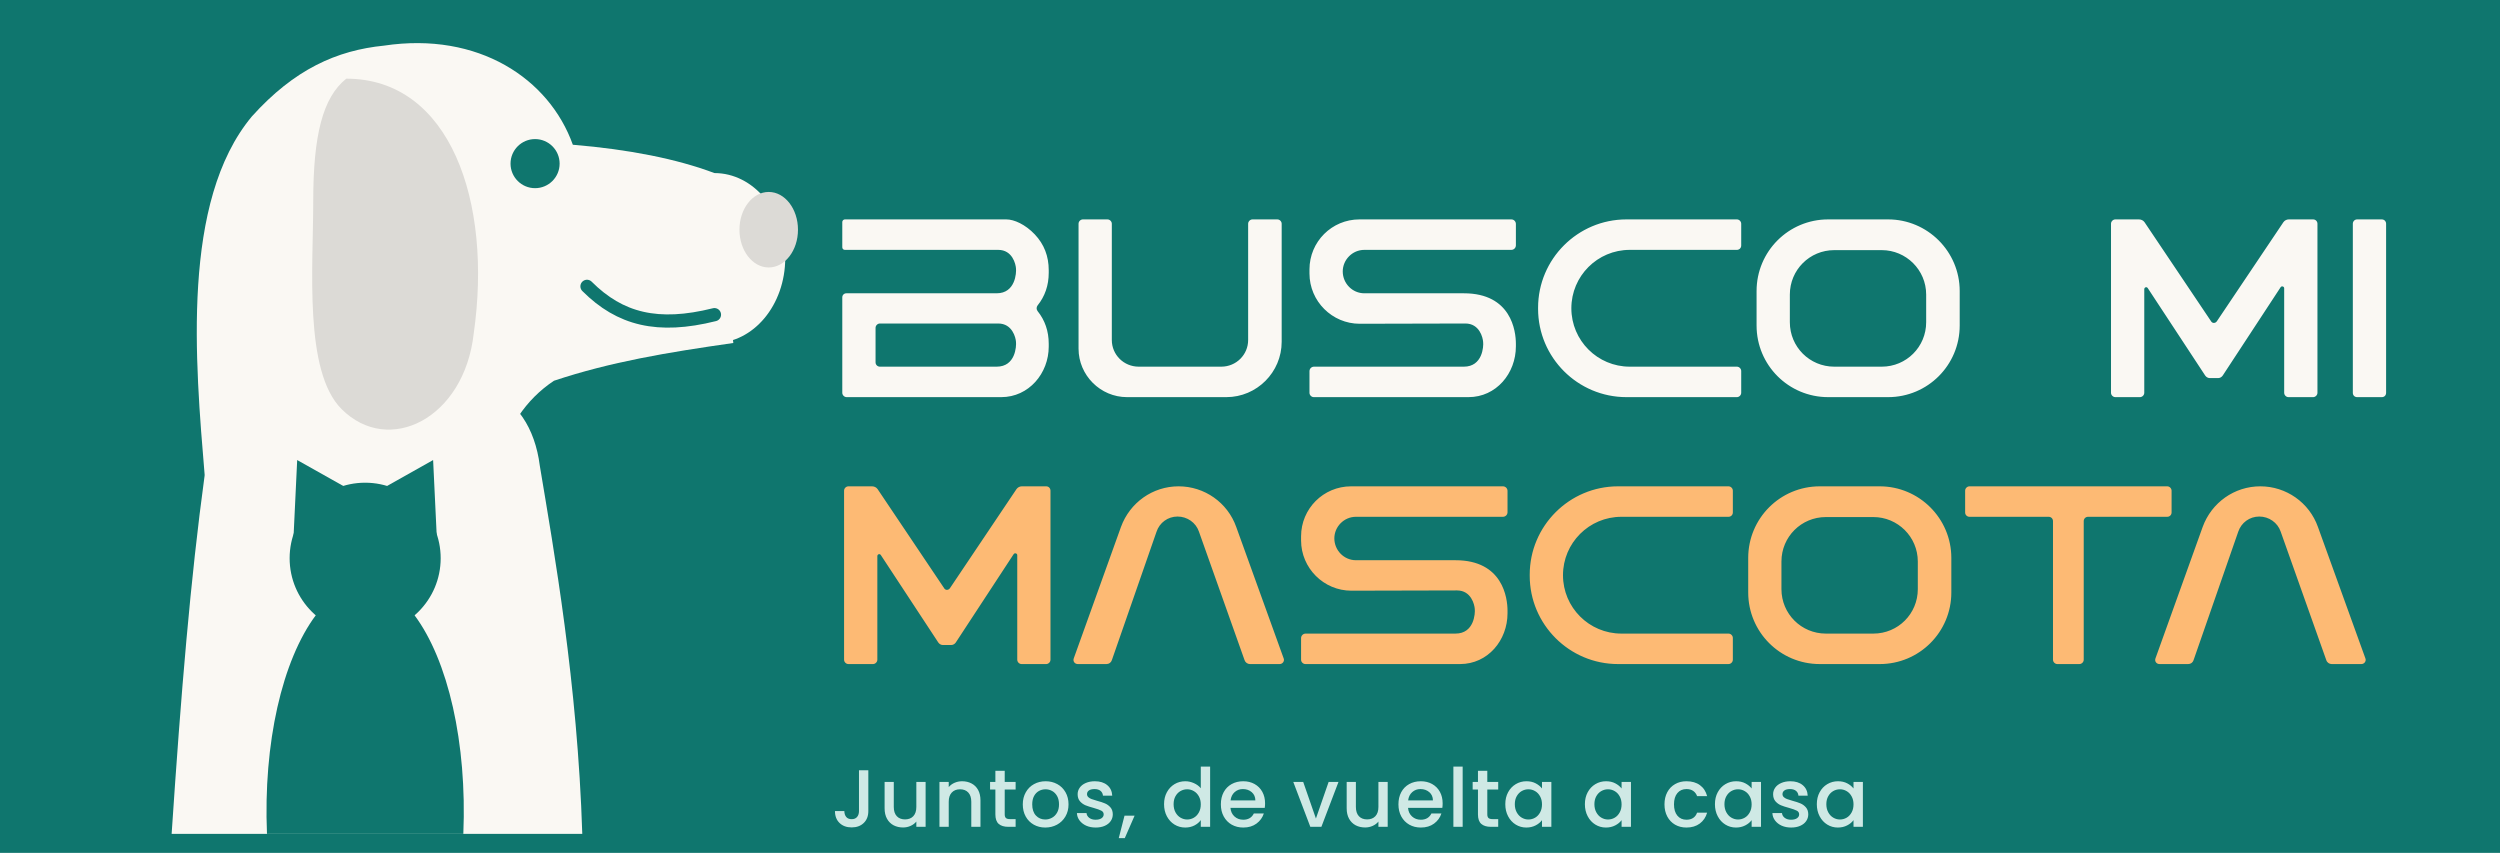
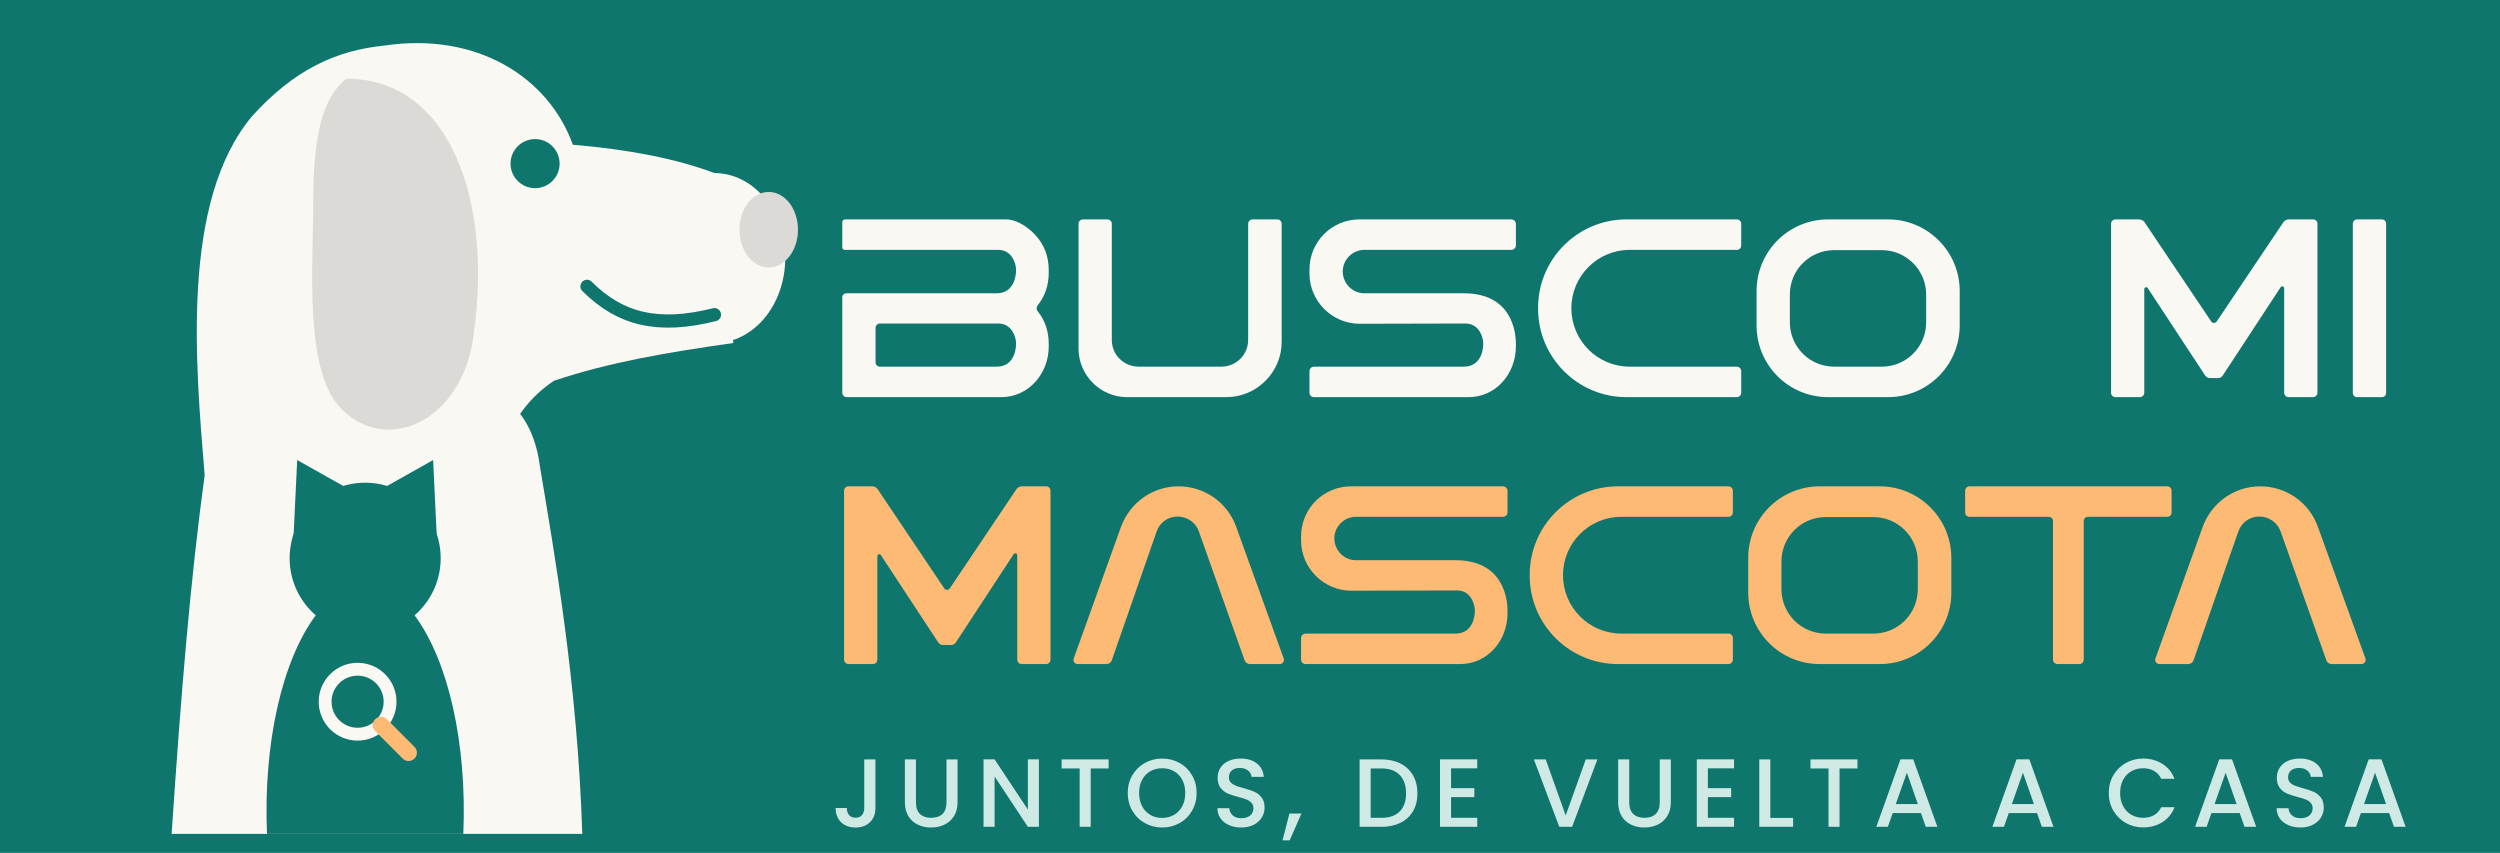
<svg xmlns="http://www.w3.org/2000/svg" viewBox="0 0 768 262" width="768" height="262" role="img" aria-label="Busco mi mascota. Juntos, de vuelta a casa">
  <rect width="768" height="262" fill="#0f766e" />
  <g transform="translate(-6 0) scale(2.416667)">
    <defs>
      <mask id="k1" maskUnits="userSpaceOnUse" x="-20" y="-20" width="260" height="360">
        <rect x="-20" y="-20" width="260" height="360" fill="#fff" />
        <circle cx="130" cy="58" r="5.2" fill="#000" />
        <path d="M168 90 C156 93 148 91 141 84" fill="none" stroke="#000" stroke-width="2.8" stroke-linecap="round" />
        <g transform="translate(94 200) scale(.8) translate(-30 -100)">
          <g fill="#000">
            <circle cx="30" cy="27" r="20" />
            <path d="M11 22 L12 1 L28 10 Z" />
            <path d="M49 22 L48 1 L32 10 Z" />
            <path d="M17 42 C8 54 3 76 4 100 L56 100 C57 76 52 54 43 42 Z" />
          </g>
        </g>
      </mask>
    </defs>
    <g transform="translate(-7.5 -14) scale(.6)">
      <g mask="url(#k1)">
        <g fill="#faf8f3">
          <path d="M60 124 C58 100 55 66 70 48 C79 38 88 34 98 33 C118 30 133 40 138 54 C150 55 160 57 168 60 L172 96 C158 98 146 100 134 104 C128 108 124 114 122 122 L100 134 Z" />
          <ellipse cx="168" cy="78" rx="15" ry="18" />
          <path d="M60 124 C57 146 55 170 53 200 L140 200 C139 168 134 140 131 122 C130 114 126 108 120 106 L100 96 Z" />
          <ellipse cx="179.5" cy="72" rx="6.2" ry="8" fill="#dcdad6" />
          <path fill="#dcdad6" d="M90 40 C112 40 121 66 117 94 C115 112 99 120 89 110 C81 102 83 80 83 66 C83 52 85 44 90 40 Z" />
        </g>
      </g>
+       <g transform="translate(94 200) scale(.8) translate(-30 -100)">
+         <circle cx="28" cy="65" r="8.6" fill="none" stroke="#faf8f3" stroke-width="3.4" />
+         <line x1="34.2" y1="71.2" x2="41.5" y2="78.5" stroke="#fdba74" stroke-width="4.4" stroke-linecap="round" />
+       </g>
    </g>
  </g>
  <path fill="#faf8f3" d="M322.17 83.78L322.17 83C322.17 78.71 320.76 75.04 317.88 72C314.99 68.96 311.56 67.4 309.14 67.4L259.53 67.4C259.14 67.4 258.75 67.79 258.75 68.18L258.75 75.98C258.75 76.45 259.14 76.76 259.53 76.76L306.65 76.76C311.01 76.76 312.03 81.13 312.11 82.45C312.26 83.78 311.95 90.1 306.18 90.1L260 90.1C259.3 90.1 258.75 90.64 258.75 91.35L258.75 120.67C258.75 121.38 259.38 122 260.08 122L307.58 122C316.08 122 322.17 114.67 322.17 106.48L322.17 105.62C322.17 101.72 321 98.37 318.74 95.56C318.35 95.01 318.35 94.39 318.74 93.84C321 91.03 322.17 87.68 322.17 83.78M306.18 112.64L270.3 112.64C269.6 112.64 268.97 112.09 268.97 111.31L268.97 100.71C268.97 100 269.6 99.38 270.3 99.38L306.65 99.38C311.01 99.38 312.03 103.75 312.11 105C312.26 106.4 311.95 112.64 306.18 112.64M392.4 67.4L384.76 67.4C384.06 67.4 383.43 68.02 383.43 68.73L383.43 104.45C383.43 108.97 379.77 112.64 375.17 112.64L349.82 112.64C345.21 112.64 341.55 108.97 341.55 104.45L341.55 68.73C341.55 68.02 340.92 67.4 340.22 67.4L332.66 67.4C331.95 67.4 331.33 68.02 331.33 68.73L331.33 107.1C331.33 115.29 338.04 122 346.23 122L376.73 122C386.09 122 393.73 114.36 393.73 105L393.73 68.73C393.73 68.02 393.11 67.4 392.4 67.4M419.12 90.1C415.45 90.1 412.49 87.06 412.49 83.39C412.49 79.8 415.45 76.76 419.12 76.76L464.28 76.76C465.06 76.76 465.68 76.14 465.68 75.36L465.68 68.8C465.68 68.02 465.06 67.4 464.28 67.4L417.63 67.4C409.13 67.4 402.27 74.26 402.27 82.77L402.27 84.01C402.27 92.52 409.21 99.46 417.71 99.46L450.16 99.38C454.53 99.38 455.54 103.75 455.62 105.07C455.78 106.4 455.46 112.64 449.69 112.64L403.67 112.64C402.89 112.64 402.27 113.26 402.27 114.04L402.27 120.67C402.27 121.38 402.89 122 403.59 122L451.1 122C459.68 122 465.68 114.67 465.68 106.4L465.68 105.62C465.68 101.72 464.28 90.1 449.69 90.1M500.66 76.76L533.58 76.76C534.28 76.76 534.9 76.21 534.9 75.43L534.9 68.73C534.9 68.02 534.28 67.4 533.58 67.4L499.65 67.4C484.67 67.4 472.5 79.57 472.5 94.54L472.5 94.86C472.5 109.83 484.67 122 499.65 122L533.58 122C534.28 122 534.9 121.38 534.9 120.67L534.9 113.97C534.9 113.26 534.28 112.64 533.58 112.64L500.66 112.64C490.76 112.64 482.72 104.61 482.72 94.7C482.72 84.79 490.76 76.76 500.66 76.76M580.02 67.4L561.62 67.4C549.45 67.4 539.62 77.23 539.62 89.4L539.62 100C539.62 112.17 549.45 122 561.62 122L580.02 122C592.19 122 602.02 112.17 602.02 100L602.02 89.4C602.02 77.23 592.11 67.4 580.02 67.4M591.72 98.99C591.72 106.56 585.64 112.64 578.07 112.64L563.49 112.64C555.92 112.64 549.84 106.56 549.84 98.99L549.84 90.49C549.84 82.92 555.92 76.84 563.49 76.84L578.07 76.84C585.56 76.84 591.72 82.92 591.72 90.49M703.1 67.4C702.48 67.4 701.85 67.71 701.46 68.26L681.03 98.68C680.56 99.38 679.62 99.38 679.23 98.68L658.8 68.26C658.41 67.71 657.78 67.4 657.08 67.4L649.83 67.4C649.13 67.4 648.5 68.02 648.5 68.73L648.5 120.67C648.5 121.38 649.13 122 649.83 122L657.39 122C658.1 122 658.72 121.38 658.72 120.67L658.72 88.85C658.72 88.23 659.5 87.99 659.81 88.54L677.44 115.37C677.75 115.84 678.3 116.15 678.84 116.15L681.42 116.15C681.96 116.15 682.51 115.84 682.82 115.37L700.61 88.23C700.92 87.76 701.7 87.99 701.7 88.54L701.7 120.67C701.7 121.38 702.32 122 703.02 122L710.59 122C711.29 122 711.92 121.38 711.92 120.67L711.92 68.73C711.92 68.02 711.37 67.4 710.59 67.4M731.69 122C732.47 122 733.01 121.45 733.01 120.67L733.01 68.73C733.01 68.02 732.47 67.4 731.69 67.4L724.12 67.4C723.34 67.4 722.79 68.02 722.79 68.73L722.79 120.67C722.79 121.45 723.34 122 724.12 122" />
  <path fill="#fdba74" d="M313.9 149.4C313.28 149.4 312.65 149.71 312.26 150.26L291.83 180.68C291.36 181.38 290.42 181.38 290.03 180.68L269.6 150.26C269.21 149.71 268.58 149.4 267.88 149.4L260.63 149.4C259.92 149.4 259.3 150.02 259.3 150.73L259.3 202.67C259.3 203.38 259.92 204 260.63 204L268.19 204C268.89 204 269.52 203.38 269.52 202.67L269.52 170.85C269.52 170.23 270.3 169.99 270.61 170.54L288.24 197.37C288.55 197.84 289.1 198.15 289.64 198.15L292.22 198.15C292.76 198.15 293.31 197.84 293.62 197.37L311.4 170.23C311.72 169.76 312.5 169.99 312.5 170.54L312.5 202.67C312.5 203.38 313.12 204 313.82 204L321.39 204C322.09 204 322.71 203.38 322.71 202.67L322.71 150.73C322.71 150.02 322.17 149.4 321.39 149.4M394.35 202.28L379.77 161.88C377.12 154.39 370.02 149.4 362.06 149.4C354.11 149.4 347.09 154.39 344.36 161.88L329.85 202.28C329.54 203.14 330.16 204 331.1 204L339.91 204C340.69 204 341.31 203.53 341.55 202.83L355.28 163.36C356.21 160.55 358.79 158.68 361.75 158.68C364.71 158.68 367.37 160.55 368.3 163.28L382.34 202.83C382.58 203.53 383.28 204 383.98 204L393.11 204C394.04 204 394.67 203.06 394.35 202.28M416.54 172.1C412.88 172.1 409.91 169.06 409.91 165.39C409.91 161.8 412.88 158.76 416.54 158.76L461.7 158.76C462.48 158.76 463.11 158.14 463.11 157.36L463.11 150.8C463.11 150.02 462.48 149.4 461.7 149.4L415.06 149.4C406.56 149.4 399.69 156.26 399.69 164.77L399.69 166.01C399.69 174.52 406.64 181.46 415.14 181.46L447.59 181.38C451.95 181.38 452.97 185.75 453.05 187.07C453.2 188.4 452.89 194.64 447.12 194.64L401.1 194.64C400.32 194.64 399.69 195.26 399.69 196.04L399.69 202.67C399.69 203.38 400.32 204 401.02 204L448.52 204C457.1 204 463.11 196.67 463.11 188.4L463.11 187.62C463.11 183.72 461.7 172.1 447.12 172.1M498.09 158.76L531 158.76C531.71 158.76 532.33 158.21 532.33 157.43L532.33 150.73C532.33 150.02 531.71 149.4 531 149.4L497.07 149.4C482.1 149.4 469.93 161.57 469.93 176.54L469.93 176.86C469.93 191.83 482.1 204 497.07 204L531 204C531.71 204 532.33 203.38 532.33 202.67L532.33 195.97C532.33 195.26 531.71 194.64 531 194.64L498.09 194.64C488.18 194.64 480.15 186.61 480.15 176.7C480.15 166.79 488.18 158.76 498.09 158.76M577.45 149.4L559.04 149.4C546.87 149.4 537.05 159.23 537.05 171.4L537.05 182C537.05 194.17 546.87 204 559.04 204L577.45 204C589.62 204 599.45 194.17 599.45 182L599.45 171.4C599.45 159.23 589.54 149.4 577.45 149.4M589.15 180.99C589.15 188.56 583.07 194.64 575.5 194.64L560.91 194.64C553.35 194.64 547.26 188.56 547.26 180.99L547.26 172.49C547.26 164.92 553.35 158.84 560.91 158.84L575.5 158.84C582.99 158.84 589.15 164.92 589.15 172.49M605.02 149.4C604.32 149.4 603.69 150.02 603.69 150.73L603.69 157.43C603.69 158.21 604.32 158.76 605.02 158.76L629.36 158.76C630.14 158.76 630.68 159.38 630.68 160.09L630.68 202.67C630.68 203.38 631.31 204 632.01 204L638.79 204C639.5 204 640.12 203.38 640.12 202.67L640.12 160.09C640.12 159.38 640.67 158.76 641.45 158.76L665.78 158.76C666.48 158.76 667.11 158.21 667.11 157.43L667.11 150.73C667.11 150.02 666.48 149.4 665.78 149.4M726.66 202.28L712.07 161.88C709.42 154.39 702.32 149.4 694.37 149.4C686.41 149.4 679.39 154.39 676.66 161.88L662.15 202.28C661.84 203.14 662.46 204 663.4 204L672.21 204C672.99 204 673.62 203.53 673.85 202.83L687.58 163.36C688.52 160.55 691.09 158.68 694.05 158.68C697.02 158.68 699.67 160.55 700.61 163.28L714.65 202.83C714.88 203.53 715.58 204 716.28 204L725.41 204C726.35 204 726.97 203.06 726.66 202.28" />
-   <path fill="#cfe9e5" d="M263.88 236.63L266.75 236.63L266.75 249.15Q266.75 251.47 265.34 252.82Q263.93 254.18 261.63 254.18L261.63 254.18Q259.32 254.18 257.91 252.82Q256.5 251.47 256.5 249.15L256.5 249.15L259.38 249.15Q259.4 250.3 259.96 250.97Q260.52 251.65 261.63 251.65L261.63 251.65Q262.73 251.65 263.3 250.96Q263.88 250.28 263.88 249.15L263.88 249.15L263.88 236.63M281.5 240.22L284.35 240.22L284.35 254L281.5 254L281.5 252.38Q280.82 253.22 279.74 253.71Q278.65 254.2 277.43 254.2L277.43 254.2Q275.8 254.2 274.51 253.53Q273.23 252.85 272.49 251.53Q271.75 250.2 271.75 248.32L271.75 248.32L271.75 240.22L274.57 240.22L274.57 247.9Q274.57 249.75 275.5 250.74Q276.43 251.72 278.02 251.72L278.02 251.72Q279.63 251.72 280.56 250.74Q281.5 249.75 281.5 247.9L281.5 247.9L281.5 240.22M295.55 240Q297.18 240 298.46 240.68Q299.75 241.35 300.48 242.68Q301.2 244 301.2 245.88L301.2 245.88L301.2 254L298.38 254L298.38 246.3Q298.38 244.45 297.45 243.46Q296.53 242.47 294.93 242.47L294.93 242.47Q293.33 242.47 292.39 243.46Q291.45 244.45 291.45 246.3L291.45 246.3L291.45 254L288.6 254L288.6 240.22L291.45 240.22L291.45 241.8Q292.15 240.95 293.24 240.47Q294.33 240 295.55 240L295.55 240M312 242.55L308.65 242.55L308.65 250.18Q308.65 250.95 309.01 251.29Q309.38 251.63 310.25 251.63L310.25 251.63L312 251.63L312 254L309.75 254Q307.83 254 306.8 253.1Q305.78 252.2 305.78 250.18L305.78 250.18L305.78 242.55L304.15 242.55L304.15 240.22L305.78 240.22L305.78 236.8L308.65 236.8L308.65 240.22L312 240.22L312 242.55M321.1 254.22Q319.15 254.22 317.58 253.34Q316 252.45 315.1 250.84Q314.2 249.22 314.2 247.1L314.2 247.1Q314.2 245 315.13 243.38Q316.05 241.75 317.65 240.88Q319.25 240 321.23 240L321.23 240Q323.2 240 324.8 240.88Q326.4 241.75 327.33 243.38Q328.25 245 328.25 247.1L328.25 247.1Q328.25 249.2 327.3 250.82Q326.35 252.45 324.71 253.34Q323.08 254.22 321.1 254.22L321.1 254.22M321.1 251.75Q322.2 251.75 323.16 251.22Q324.13 250.7 324.73 249.65Q325.33 248.6 325.33 247.1L325.33 247.1Q325.33 245.6 324.75 244.56Q324.18 243.53 323.23 243Q322.28 242.47 321.18 242.47L321.18 242.47Q320.08 242.47 319.14 243Q318.2 243.53 317.65 244.56Q317.1 245.6 317.1 247.1L317.1 247.1Q317.1 249.32 318.24 250.54Q319.38 251.75 321.1 251.75L321.1 251.75M336.58 254.22Q334.95 254.22 333.66 253.64Q332.38 253.05 331.63 252.04Q330.88 251.03 330.83 249.78L330.83 249.78L333.78 249.78Q333.85 250.65 334.61 251.24Q335.38 251.82 336.53 251.82L336.53 251.82Q337.73 251.82 338.39 251.36Q339.05 250.9 339.05 250.18L339.05 250.18Q339.05 249.4 338.31 249.03Q337.58 248.65 335.98 248.2L335.98 248.2Q334.43 247.78 333.45 247.38Q332.48 246.97 331.76 246.15Q331.05 245.32 331.05 243.97L331.05 243.97Q331.05 242.88 331.7 241.96Q332.35 241.05 333.56 240.53Q334.78 240 336.35 240L336.35 240Q338.7 240 340.14 241.19Q341.58 242.38 341.68 244.43L341.68 244.43L338.83 244.43Q338.75 243.5 338.08 242.95Q337.4 242.4 336.25 242.4L336.25 242.4Q335.13 242.4 334.53 242.82Q333.93 243.25 333.93 243.95L333.93 243.95Q333.93 244.5 334.33 244.88Q334.73 245.25 335.3 245.46Q335.88 245.68 337 246L337 246Q338.5 246.4 339.46 246.81Q340.43 247.22 341.13 248.03Q341.83 248.82 341.85 250.15L341.85 250.15Q341.85 251.32 341.2 252.25Q340.55 253.18 339.36 253.7Q338.18 254.22 336.58 254.22L336.58 254.22M345.45 250.57L348.55 250.57L345.53 257.48L343.68 257.48L345.45 250.57M357.6 247.05Q357.6 244.97 358.46 243.38Q359.33 241.78 360.81 240.89Q362.3 240 364.13 240L364.13 240Q365.48 240 366.79 240.59Q368.1 241.18 368.88 242.15L368.88 242.15L368.88 235.5L371.75 235.5L371.75 254L368.88 254L368.88 251.93Q368.18 252.93 366.94 253.57Q365.7 254.22 364.1 254.22L364.1 254.22Q362.3 254.22 360.81 253.31Q359.33 252.4 358.46 250.76Q357.6 249.13 357.6 247.05L357.6 247.05M368.88 247.1Q368.88 245.68 368.29 244.63Q367.7 243.57 366.75 243.03Q365.8 242.47 364.7 242.47L364.7 242.47Q363.6 242.47 362.65 243.01Q361.7 243.55 361.11 244.59Q360.53 245.63 360.53 247.05L360.53 247.05Q360.53 248.47 361.11 249.55Q361.7 250.63 362.66 251.19Q363.63 251.75 364.7 251.75L364.7 251.75Q365.8 251.75 366.75 251.2Q367.7 250.65 368.29 249.59Q368.88 248.53 368.88 247.1L368.88 247.1M388.63 246.78Q388.63 247.55 388.53 248.18L388.53 248.18L378 248.18Q378.13 249.82 379.23 250.82Q380.33 251.82 381.93 251.82L381.93 251.82Q384.23 251.82 385.18 249.9L385.18 249.9L388.25 249.9Q387.63 251.8 385.99 253.01Q384.35 254.22 381.93 254.22L381.93 254.22Q379.95 254.22 378.39 253.34Q376.83 252.45 375.94 250.84Q375.05 249.22 375.05 247.1L375.05 247.1Q375.05 244.97 375.91 243.36Q376.78 241.75 378.34 240.88Q379.9 240 381.93 240L381.93 240Q383.88 240 385.4 240.85Q386.93 241.7 387.78 243.24Q388.63 244.78 388.63 246.78L388.63 246.78M378.03 245.88L385.65 245.88Q385.63 244.3 384.53 243.35Q383.43 242.4 381.8 242.4L381.8 242.4Q380.33 242.4 379.28 243.34Q378.23 244.28 378.03 245.88L378.03 245.88M400.35 240.22L404.25 251.45L408.15 240.22L411.18 240.22L405.93 254L402.53 254L397.3 240.22L400.35 240.22M423.45 240.22L426.3 240.22L426.3 254L423.45 254L423.45 252.38Q422.78 253.22 421.69 253.71Q420.6 254.2 419.38 254.2L419.38 254.2Q417.75 254.2 416.46 253.53Q415.18 252.85 414.44 251.53Q413.7 250.2 413.7 248.32L413.7 248.32L413.7 240.22L416.53 240.22L416.53 247.9Q416.53 249.75 417.45 250.74Q418.38 251.72 419.98 251.72L419.98 251.72Q421.58 251.72 422.51 250.74Q423.45 249.75 423.45 247.9L423.45 247.9L423.45 240.22M443.18 246.78Q443.18 247.55 443.08 248.18L443.08 248.18L432.55 248.18Q432.68 249.82 433.78 250.82Q434.88 251.82 436.48 251.82L436.48 251.82Q438.78 251.82 439.73 249.9L439.73 249.9L442.8 249.9Q442.18 251.8 440.54 253.01Q438.9 254.22 436.48 254.22L436.48 254.22Q434.5 254.22 432.94 253.34Q431.38 252.45 430.49 250.84Q429.6 249.22 429.6 247.1L429.6 247.1Q429.6 244.97 430.46 243.36Q431.33 241.75 432.89 240.88Q434.45 240 436.48 240L436.48 240Q438.43 240 439.95 240.85Q441.48 241.7 442.33 243.24Q443.18 244.78 443.18 246.78L443.18 246.78M432.58 245.88L440.2 245.88Q440.18 244.3 439.08 243.35Q437.98 242.4 436.35 242.4L436.35 242.4Q434.88 242.4 433.83 243.34Q432.78 244.28 432.58 245.88L432.58 245.88M446.48 235.5L449.33 235.5L449.33 254L446.48 254L446.48 235.5M460.25 242.55L456.9 242.55L456.9 250.18Q456.9 250.95 457.26 251.29Q457.63 251.63 458.5 251.63L458.5 251.63L460.25 251.63L460.25 254L458 254Q456.08 254 455.05 253.1Q454.03 252.2 454.03 250.18L454.03 250.18L454.03 242.55L452.4 242.55L452.4 240.22L454.03 240.22L454.03 236.8L456.9 236.8L456.9 240.22L460.25 240.22L460.25 242.55M462.43 247.05Q462.43 244.97 463.29 243.38Q464.15 241.78 465.64 240.89Q467.13 240 468.93 240L468.93 240Q470.55 240 471.76 240.64Q472.98 241.28 473.7 242.22L473.7 242.22L473.7 240.22L476.58 240.22L476.58 254L473.7 254L473.7 251.95Q472.98 252.93 471.73 253.57Q470.48 254.22 468.88 254.22L468.88 254.22Q467.1 254.22 465.63 253.31Q464.15 252.4 463.29 250.76Q462.43 249.13 462.43 247.05L462.43 247.05M473.7 247.1Q473.7 245.68 473.11 244.63Q472.53 243.57 471.58 243.03Q470.63 242.47 469.53 242.47L469.53 242.47Q468.43 242.47 467.48 243.01Q466.53 243.55 465.94 244.59Q465.35 245.63 465.35 247.05L465.35 247.05Q465.35 248.47 465.94 249.55Q466.53 250.63 467.49 251.19Q468.45 251.75 469.53 251.75L469.53 251.75Q470.63 251.75 471.58 251.2Q472.53 250.65 473.11 249.59Q473.7 248.53 473.7 247.1L473.7 247.1M486.88 247.05Q486.88 244.97 487.74 243.38Q488.6 241.78 490.09 240.89Q491.58 240 493.38 240L493.38 240Q495 240 496.21 240.64Q497.43 241.28 498.15 242.22L498.15 242.22L498.15 240.22L501.03 240.22L501.03 254L498.15 254L498.15 251.95Q497.43 252.93 496.18 253.57Q494.93 254.22 493.33 254.22L493.33 254.22Q491.55 254.22 490.08 253.31Q488.6 252.4 487.74 250.76Q486.88 249.13 486.88 247.05L486.88 247.05M498.15 247.1Q498.15 245.68 497.56 244.63Q496.98 243.57 496.03 243.03Q495.08 242.47 493.98 242.47L493.98 242.47Q492.88 242.47 491.93 243.01Q490.98 243.55 490.39 244.59Q489.8 245.63 489.8 247.05L489.8 247.05Q489.8 248.47 490.39 249.55Q490.98 250.63 491.94 251.19Q492.9 251.75 493.98 251.75L493.98 251.75Q495.08 251.75 496.03 251.2Q496.98 250.65 497.56 249.59Q498.15 248.53 498.15 247.1L498.15 247.1M511.33 247.1Q511.33 244.97 512.19 243.36Q513.05 241.75 514.58 240.88Q516.1 240 518.08 240L518.08 240Q520.58 240 522.21 241.19Q523.85 242.38 524.43 244.57L524.43 244.57L521.35 244.57Q520.98 243.55 520.15 242.97Q519.33 242.4 518.08 242.4L518.08 242.4Q516.33 242.4 515.29 243.64Q514.25 244.88 514.25 247.1L514.25 247.1Q514.25 249.32 515.29 250.57Q516.33 251.82 518.08 251.82L518.08 251.82Q520.55 251.82 521.35 249.65L521.35 249.65L524.43 249.65Q523.83 251.75 522.18 252.99Q520.53 254.22 518.08 254.22L518.08 254.22Q516.1 254.22 514.58 253.34Q513.05 252.45 512.19 250.84Q511.33 249.22 511.33 247.1L511.33 247.1M526.83 247.05Q526.83 244.97 527.69 243.38Q528.55 241.78 530.04 240.89Q531.53 240 533.33 240L533.33 240Q534.95 240 536.16 240.64Q537.38 241.28 538.1 242.22L538.1 242.22L538.1 240.22L540.98 240.22L540.98 254L538.1 254L538.1 251.95Q537.38 252.93 536.13 253.57Q534.88 254.22 533.28 254.22L533.28 254.22Q531.5 254.22 530.03 253.31Q528.55 252.4 527.69 250.76Q526.83 249.13 526.83 247.05L526.83 247.05M538.1 247.1Q538.1 245.68 537.51 244.63Q536.93 243.57 535.98 243.03Q535.03 242.47 533.93 242.47L533.93 242.47Q532.83 242.47 531.88 243.01Q530.93 243.55 530.34 244.59Q529.75 245.63 529.75 247.05L529.75 247.05Q529.75 248.47 530.34 249.55Q530.93 250.63 531.89 251.19Q532.85 251.75 533.93 251.75L533.93 251.75Q535.03 251.75 535.98 251.2Q536.93 250.65 537.51 249.59Q538.1 248.53 538.1 247.1L538.1 247.1M550.23 254.22Q548.6 254.22 547.31 253.64Q546.03 253.05 545.28 252.04Q544.53 251.03 544.48 249.78L544.48 249.78L547.43 249.78Q547.5 250.65 548.26 251.24Q549.03 251.82 550.18 251.82L550.18 251.82Q551.38 251.82 552.04 251.36Q552.7 250.9 552.7 250.18L552.7 250.18Q552.7 249.4 551.96 249.03Q551.23 248.65 549.63 248.2L549.63 248.2Q548.08 247.78 547.1 247.38Q546.13 246.97 545.41 246.15Q544.7 245.32 544.7 243.97L544.7 243.97Q544.7 242.88 545.35 241.96Q546 241.05 547.21 240.53Q548.43 240 550 240L550 240Q552.35 240 553.79 241.19Q555.23 242.38 555.33 244.43L555.33 244.43L552.48 244.43Q552.4 243.5 551.73 242.95Q551.05 242.4 549.9 242.4L549.9 242.4Q548.78 242.4 548.18 242.82Q547.58 243.25 547.58 243.95L547.58 243.95Q547.58 244.5 547.98 244.88Q548.38 245.25 548.95 245.46Q549.53 245.68 550.65 246L550.65 246Q552.15 246.4 553.11 246.81Q554.08 247.22 554.78 248.03Q555.48 248.82 555.5 250.15L555.5 250.15Q555.5 251.32 554.85 252.25Q554.2 253.18 553.01 253.7Q551.83 254.22 550.23 254.22L550.23 254.22M558.13 247.05Q558.13 244.97 558.99 243.38Q559.85 241.78 561.34 240.89Q562.83 240 564.63 240L564.63 240Q566.25 240 567.46 240.64Q568.68 241.28 569.4 242.22L569.4 242.22L569.4 240.22L572.28 240.22L572.28 254L569.4 254L569.4 251.95Q568.68 252.93 567.43 253.57Q566.18 254.22 564.58 254.22L564.58 254.22Q562.8 254.22 561.33 253.31Q559.85 252.4 558.99 250.76Q558.13 249.13 558.13 247.05L558.13 247.05M569.4 247.1Q569.4 245.68 568.81 244.63Q568.23 243.57 567.28 243.03Q566.33 242.47 565.23 242.47L565.23 242.47Q564.13 242.47 563.18 243.01Q562.23 243.55 561.64 244.59Q561.05 245.63 561.05 247.05L561.05 247.05Q561.05 248.47 561.64 249.55Q562.23 250.63 563.19 251.19Q564.15 251.75 565.23 251.75L565.23 251.75Q566.33 251.75 567.28 251.2Q568.23 250.65 568.81 249.59Q569.4 248.53 569.4 247.1L569.4 247.1" />
+   <path fill="#cfe9e5" d="M265.5 233.29L268.93 233.29L268.93 248.22Q268.93 250.99 267.24 252.6Q265.56 254.21 262.82 254.21L262.82 254.21Q260.08 254.21 258.39 252.6Q256.71 250.99 256.71 248.22L256.71 248.22L260.14 248.22Q260.17 249.59 260.84 250.4Q261.51 251.2 262.82 251.2L262.82 251.2Q264.13 251.2 264.81 250.38Q265.5 249.56 265.5 248.22L265.5 248.22L265.5 233.29M277.98 233.29L281.38 233.29L281.38 246.49Q281.38 248.85 282.61 250.04Q283.85 251.23 286.06 251.23L286.06 251.23Q288.29 251.23 289.53 250.04Q290.76 248.85 290.76 246.49L290.76 246.49L290.76 233.29L294.16 233.29L294.16 246.43Q294.16 248.97 293.06 250.72Q291.95 252.48 290.11 253.34Q288.26 254.21 286.03 254.21L286.03 254.21Q283.79 254.21 281.96 253.34Q280.13 252.48 279.05 250.72Q277.98 248.97 277.98 246.43L277.98 246.43L277.98 233.29M319.15 233.27L319.15 254L315.76 254L305.54 238.54L305.54 254L302.14 254L302.14 233.27L305.54 233.27L315.76 248.7L315.76 233.27L319.15 233.27M326.13 233.29L340.57 233.29L340.57 236.07L335.06 236.07L335.06 254L331.67 254L331.67 236.07L326.13 236.07L326.13 233.29M357.02 254.21Q354.13 254.21 351.7 252.85Q349.27 251.5 347.86 249.07Q346.44 246.64 346.44 243.6L346.44 243.6Q346.44 240.56 347.86 238.15Q349.27 235.74 351.7 234.38Q354.13 233.03 357.02 233.03L357.02 233.03Q359.94 233.03 362.37 234.38Q364.79 235.74 366.19 238.15Q367.6 240.56 367.6 243.6L367.6 243.6Q367.6 246.64 366.19 249.07Q364.79 251.5 362.37 252.85Q359.94 254.21 357.02 254.21L357.02 254.21M357.02 251.26Q359.07 251.26 360.68 250.32Q362.29 249.38 363.2 247.64Q364.11 245.9 364.11 243.6L364.11 243.6Q364.11 241.31 363.2 239.58Q362.29 237.85 360.68 236.93Q359.07 236.01 357.02 236.01L357.02 236.01Q354.96 236.01 353.35 236.93Q351.75 237.85 350.84 239.58Q349.93 241.31 349.93 243.6L349.93 243.6Q349.93 245.9 350.84 247.64Q351.75 249.38 353.35 250.32Q354.96 251.26 357.02 251.26L357.02 251.26M381.33 254.21Q379.24 254.21 377.58 253.48Q375.91 252.75 374.95 251.41Q374 250.07 374 248.28L374 248.28L377.63 248.28Q377.75 249.62 378.69 250.48Q379.63 251.35 381.33 251.35L381.33 251.35Q383.09 251.35 384.07 250.5Q385.05 249.65 385.05 248.31L385.05 248.31Q385.05 247.27 384.44 246.61Q383.83 245.96 382.92 245.6Q382.01 245.24 380.41 244.82L380.41 244.82Q378.38 244.29 377.11 243.74Q375.85 243.19 374.95 242.02Q374.06 240.86 374.06 238.93L374.06 238.93Q374.06 237.14 374.95 235.8Q375.85 234.46 377.46 233.74Q379.06 233.03 381.18 233.03L381.18 233.03Q384.19 233.03 386.11 234.53Q388.03 236.04 388.24 238.66L388.24 238.66L384.49 238.66Q384.4 237.53 383.41 236.72Q382.43 235.92 380.82 235.92L380.82 235.92Q379.36 235.92 378.44 236.66Q377.52 237.41 377.52 238.81L377.52 238.81Q377.52 239.76 378.1 240.37Q378.68 240.98 379.57 241.34Q380.47 241.7 382.01 242.11L382.01 242.11Q384.07 242.68 385.37 243.25Q386.66 243.81 387.57 244.99Q388.48 246.16 388.48 248.13L388.48 248.13Q388.48 249.71 387.63 251.11Q386.78 252.51 385.16 253.36Q383.53 254.21 381.33 254.21L381.33 254.21M396.11 249.92L399.8 249.92L396.2 258.14L393.99 258.14L396.11 249.92M424.44 233.29Q427.74 233.29 430.23 234.56Q432.72 235.83 434.08 238.2Q435.43 240.56 435.43 243.72L435.43 243.72Q435.43 246.88 434.08 249.2Q432.72 251.53 430.23 252.76Q427.74 254 424.44 254L424.44 254L417.67 254L417.67 233.29L424.44 233.29M424.44 251.23Q428.07 251.23 430.01 249.26Q431.94 247.3 431.94 243.72L431.94 243.72Q431.94 240.12 430.01 238.09Q428.07 236.07 424.44 236.07L424.44 236.07L421.07 236.07L421.07 251.23L424.44 251.23M453.81 236.04L445.77 236.04L445.77 242.11L452.92 242.11L452.92 244.88L445.77 244.88L445.77 251.23L453.81 251.23L453.81 254L442.37 254L442.37 233.27L453.81 233.27L453.81 236.04M487.15 233.29L490.72 233.29L482.95 254L479.02 254L471.21 233.29L474.84 233.29L480.98 250.51L487.15 233.29M497.1 233.29L500.5 233.29L500.5 246.49Q500.5 248.85 501.73 250.04Q502.97 251.23 505.17 251.23L505.17 251.23Q507.41 251.23 508.64 250.04Q509.88 248.85 509.88 246.49L509.88 246.49L509.88 233.29L513.28 233.29L513.28 246.43Q513.28 248.97 512.17 250.72Q511.07 252.48 509.22 253.34Q507.38 254.21 505.14 254.21L505.14 254.21Q502.91 254.21 501.08 253.34Q499.24 252.48 498.17 250.72Q497.1 248.97 497.1 246.43L497.1 246.43L497.1 233.29M532.7 236.04L524.66 236.04L524.66 242.11L531.81 242.11L531.81 244.88L524.66 244.88L524.66 251.23L532.7 251.23L532.7 254L521.26 254L521.26 233.27L532.7 233.27L532.7 236.04M543.84 233.29L543.84 251.26L550.84 251.26L550.84 254L540.45 254L540.45 233.29L543.84 233.29M556.18 233.29L570.62 233.29L570.62 236.07L565.11 236.07L565.11 254L561.72 254L561.72 236.07L556.18 236.07L556.18 233.29M591.6 254L590.11 249.77L581.44 249.77L579.95 254L576.4 254L583.82 233.27L587.75 233.27L595.17 254L591.6 254M582.39 247L589.16 247L585.79 237.38L582.39 247M627.26 254L625.77 249.77L617.1 249.77L615.61 254L612.06 254L619.48 233.27L623.42 233.27L630.83 254L627.26 254M618.05 247L624.82 247L621.45 237.38L618.05 247M647.81 243.6Q647.81 240.56 649.23 238.15Q650.65 235.74 653.07 234.38Q655.5 233.03 658.39 233.03L658.39 233.03Q661.7 233.03 664.27 234.65Q666.85 236.27 668.01 239.25L668.01 239.25L663.93 239.25Q663.13 237.61 661.7 236.81Q660.27 236.01 658.39 236.01L658.39 236.01Q656.34 236.01 654.73 236.93Q653.12 237.85 652.21 239.58Q651.3 241.31 651.3 243.6L651.3 243.6Q651.3 245.9 652.21 247.62Q653.12 249.35 654.73 250.29Q656.34 251.23 658.39 251.23L658.39 251.23Q660.27 251.23 661.7 250.43Q663.13 249.62 663.93 247.98L663.93 247.98L668.01 247.98Q666.85 250.96 664.27 252.57Q661.7 254.18 658.39 254.18L658.39 254.18Q655.47 254.18 653.06 252.82Q650.65 251.47 649.23 249.05Q647.81 246.64 647.81 243.6L647.81 243.6M689.52 254L688.03 249.77L679.36 249.77L677.87 254L674.33 254L681.75 233.27L685.68 233.27L693.1 254L689.52 254M680.32 247L687.08 247L683.71 237.38L680.32 247M706.71 254.21Q704.63 254.21 702.96 253.48Q701.29 252.75 700.34 251.41Q699.38 250.07 699.38 248.28L699.38 248.28L703.02 248.28Q703.14 249.62 704.08 250.48Q705.01 251.35 706.71 251.35L706.71 251.35Q708.47 251.35 709.45 250.5Q710.44 249.65 710.44 248.31L710.44 248.31Q710.44 247.27 709.83 246.61Q709.22 245.96 708.31 245.6Q707.4 245.24 705.79 244.82L705.79 244.82Q703.76 244.29 702.5 243.74Q701.23 243.19 700.34 242.02Q699.44 240.86 699.44 238.93L699.44 238.93Q699.44 237.14 700.34 235.8Q701.23 234.46 702.84 233.74Q704.45 233.03 706.56 233.03L706.56 233.03Q709.57 233.03 711.49 234.53Q713.42 236.04 713.62 238.66L713.62 238.66L709.87 238.66Q709.78 237.53 708.8 236.72Q707.82 235.92 706.21 235.92L706.21 235.92Q704.75 235.92 703.82 236.66Q702.9 237.41 702.9 238.81L702.9 238.81Q702.9 239.76 703.48 240.37Q704.06 240.98 704.96 241.34Q705.85 241.7 707.4 242.11L707.4 242.11Q709.45 242.68 710.75 243.25Q712.05 243.81 712.95 244.99Q713.86 246.16 713.86 248.13L713.86 248.13Q713.86 249.71 713.01 251.11Q712.16 252.51 710.54 253.36Q708.92 254.21 706.71 254.21L706.71 254.21M735.43 254L733.94 249.77L725.27 249.77L723.78 254L720.24 254L727.66 233.27L731.59 233.27L739.01 254L735.43 254M726.23 247L732.99 247L729.62 237.38L726.23 247" />
</svg>
